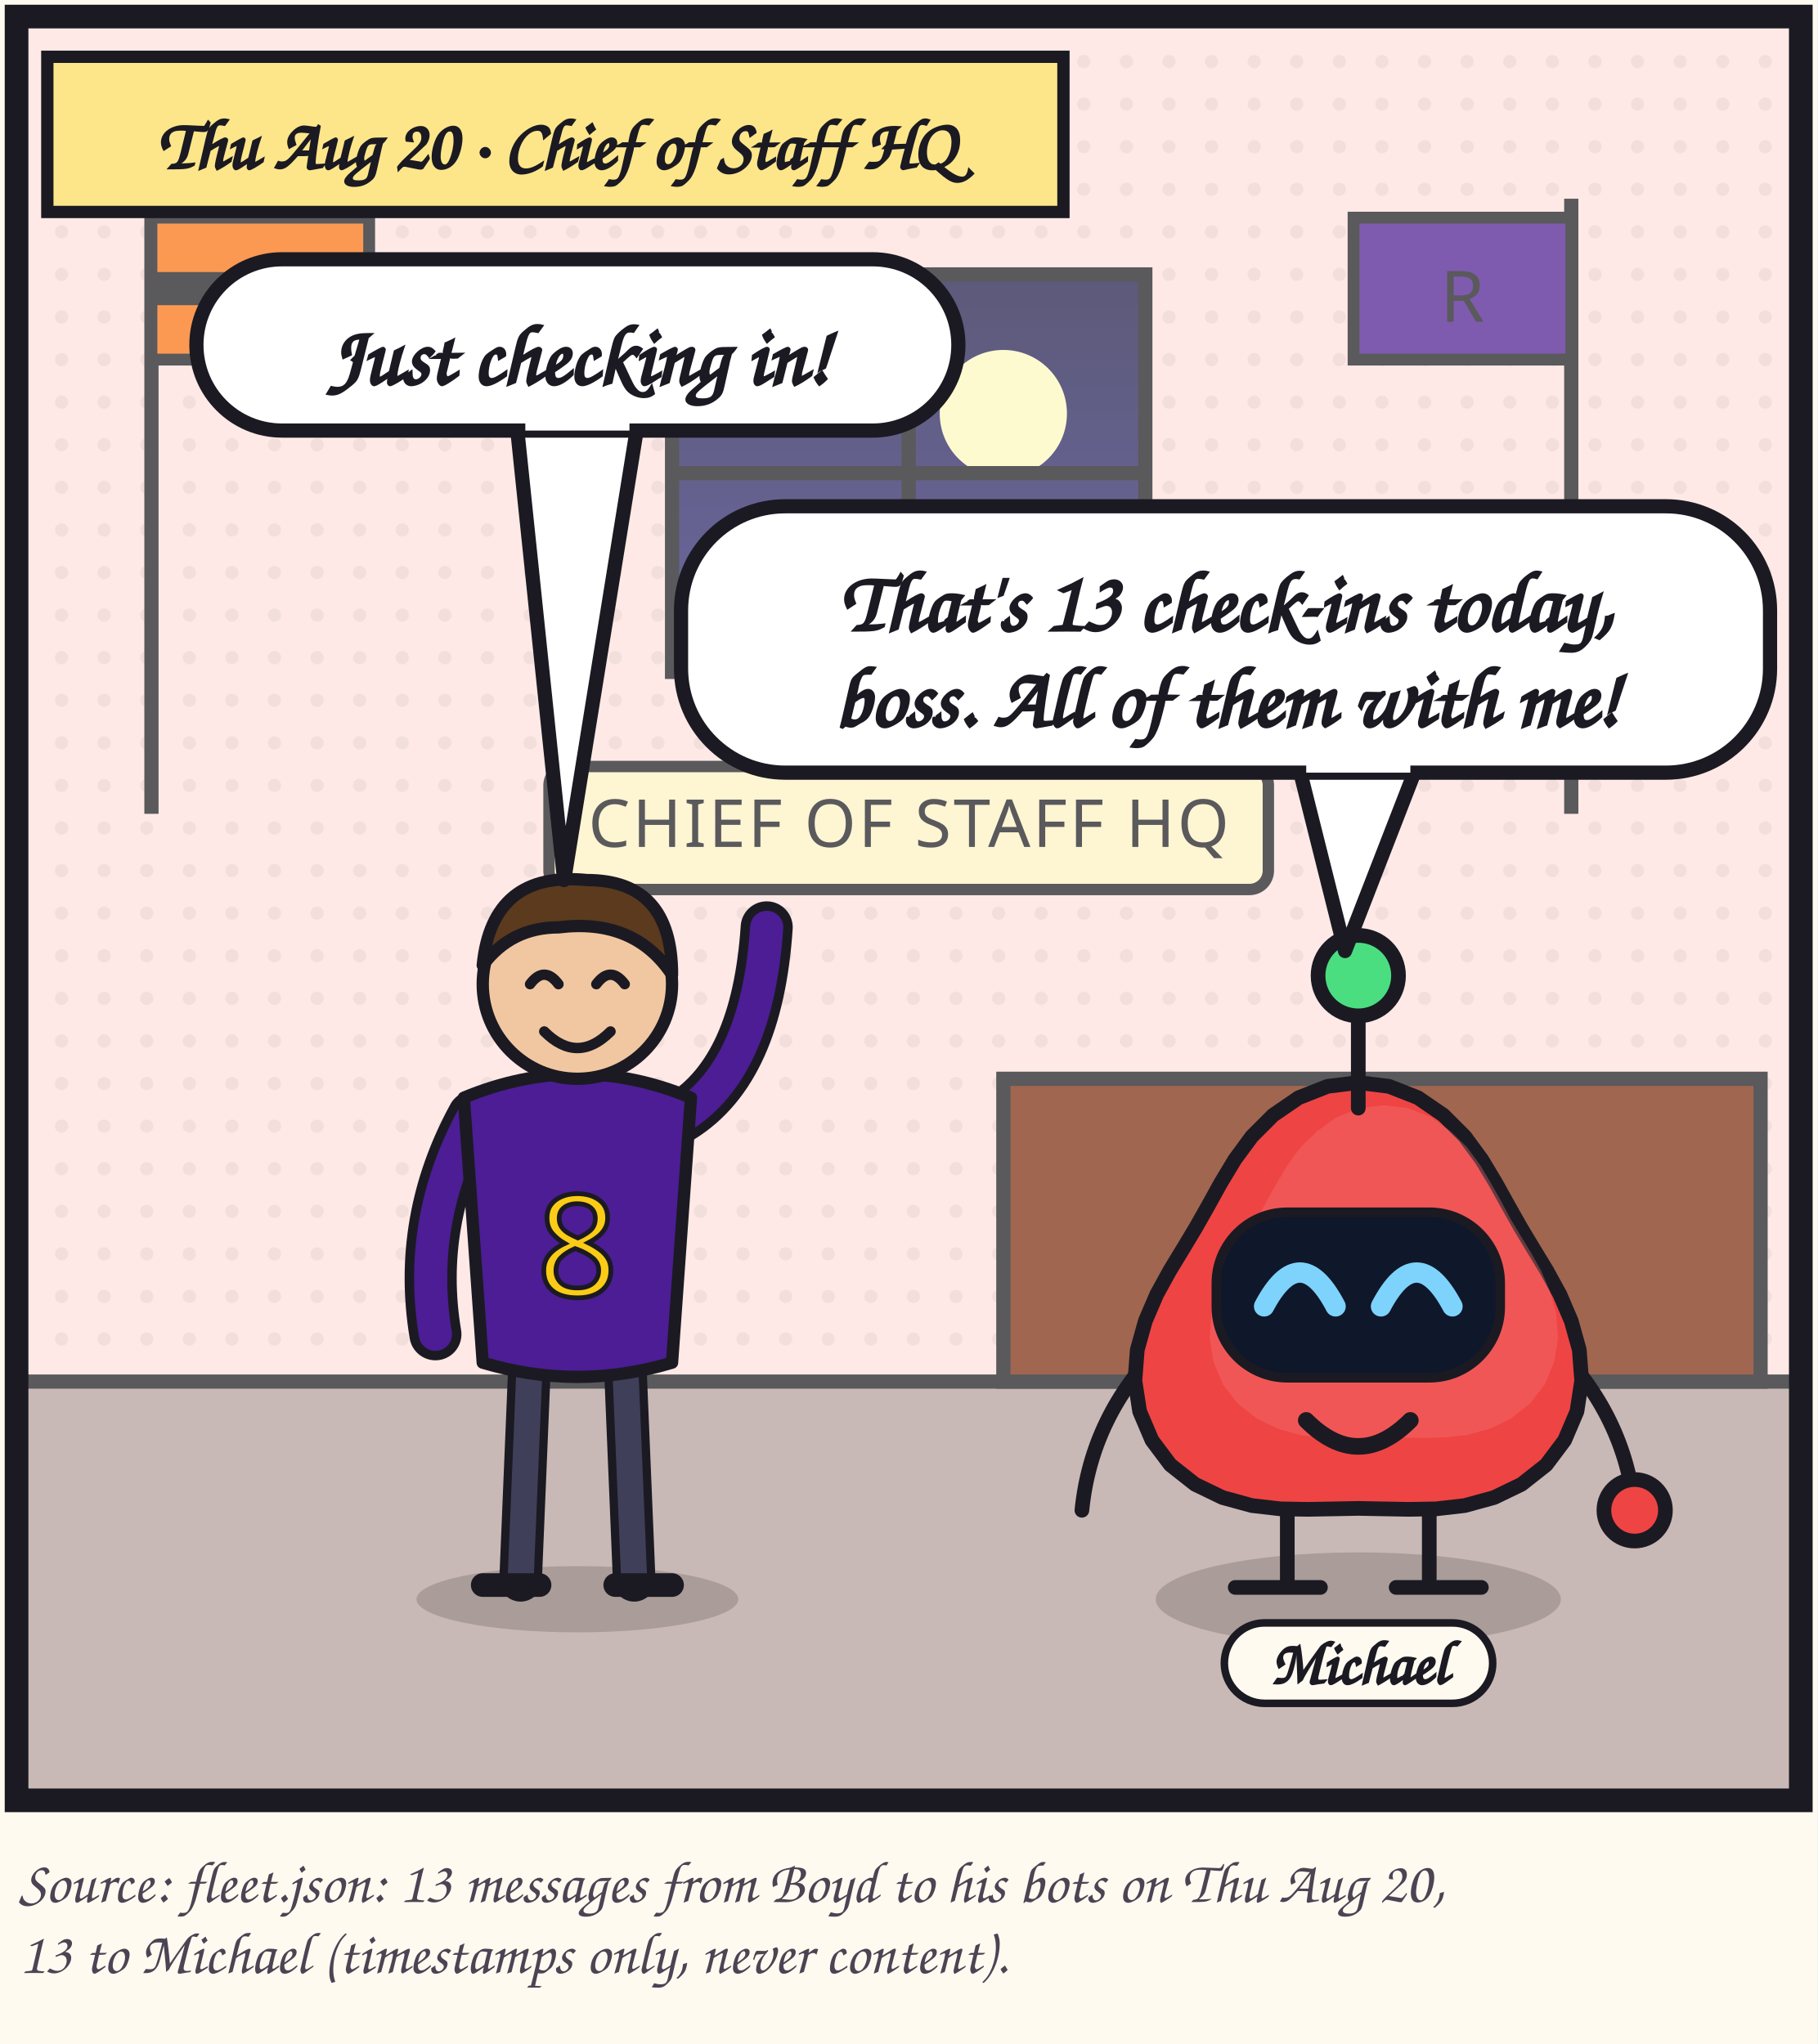
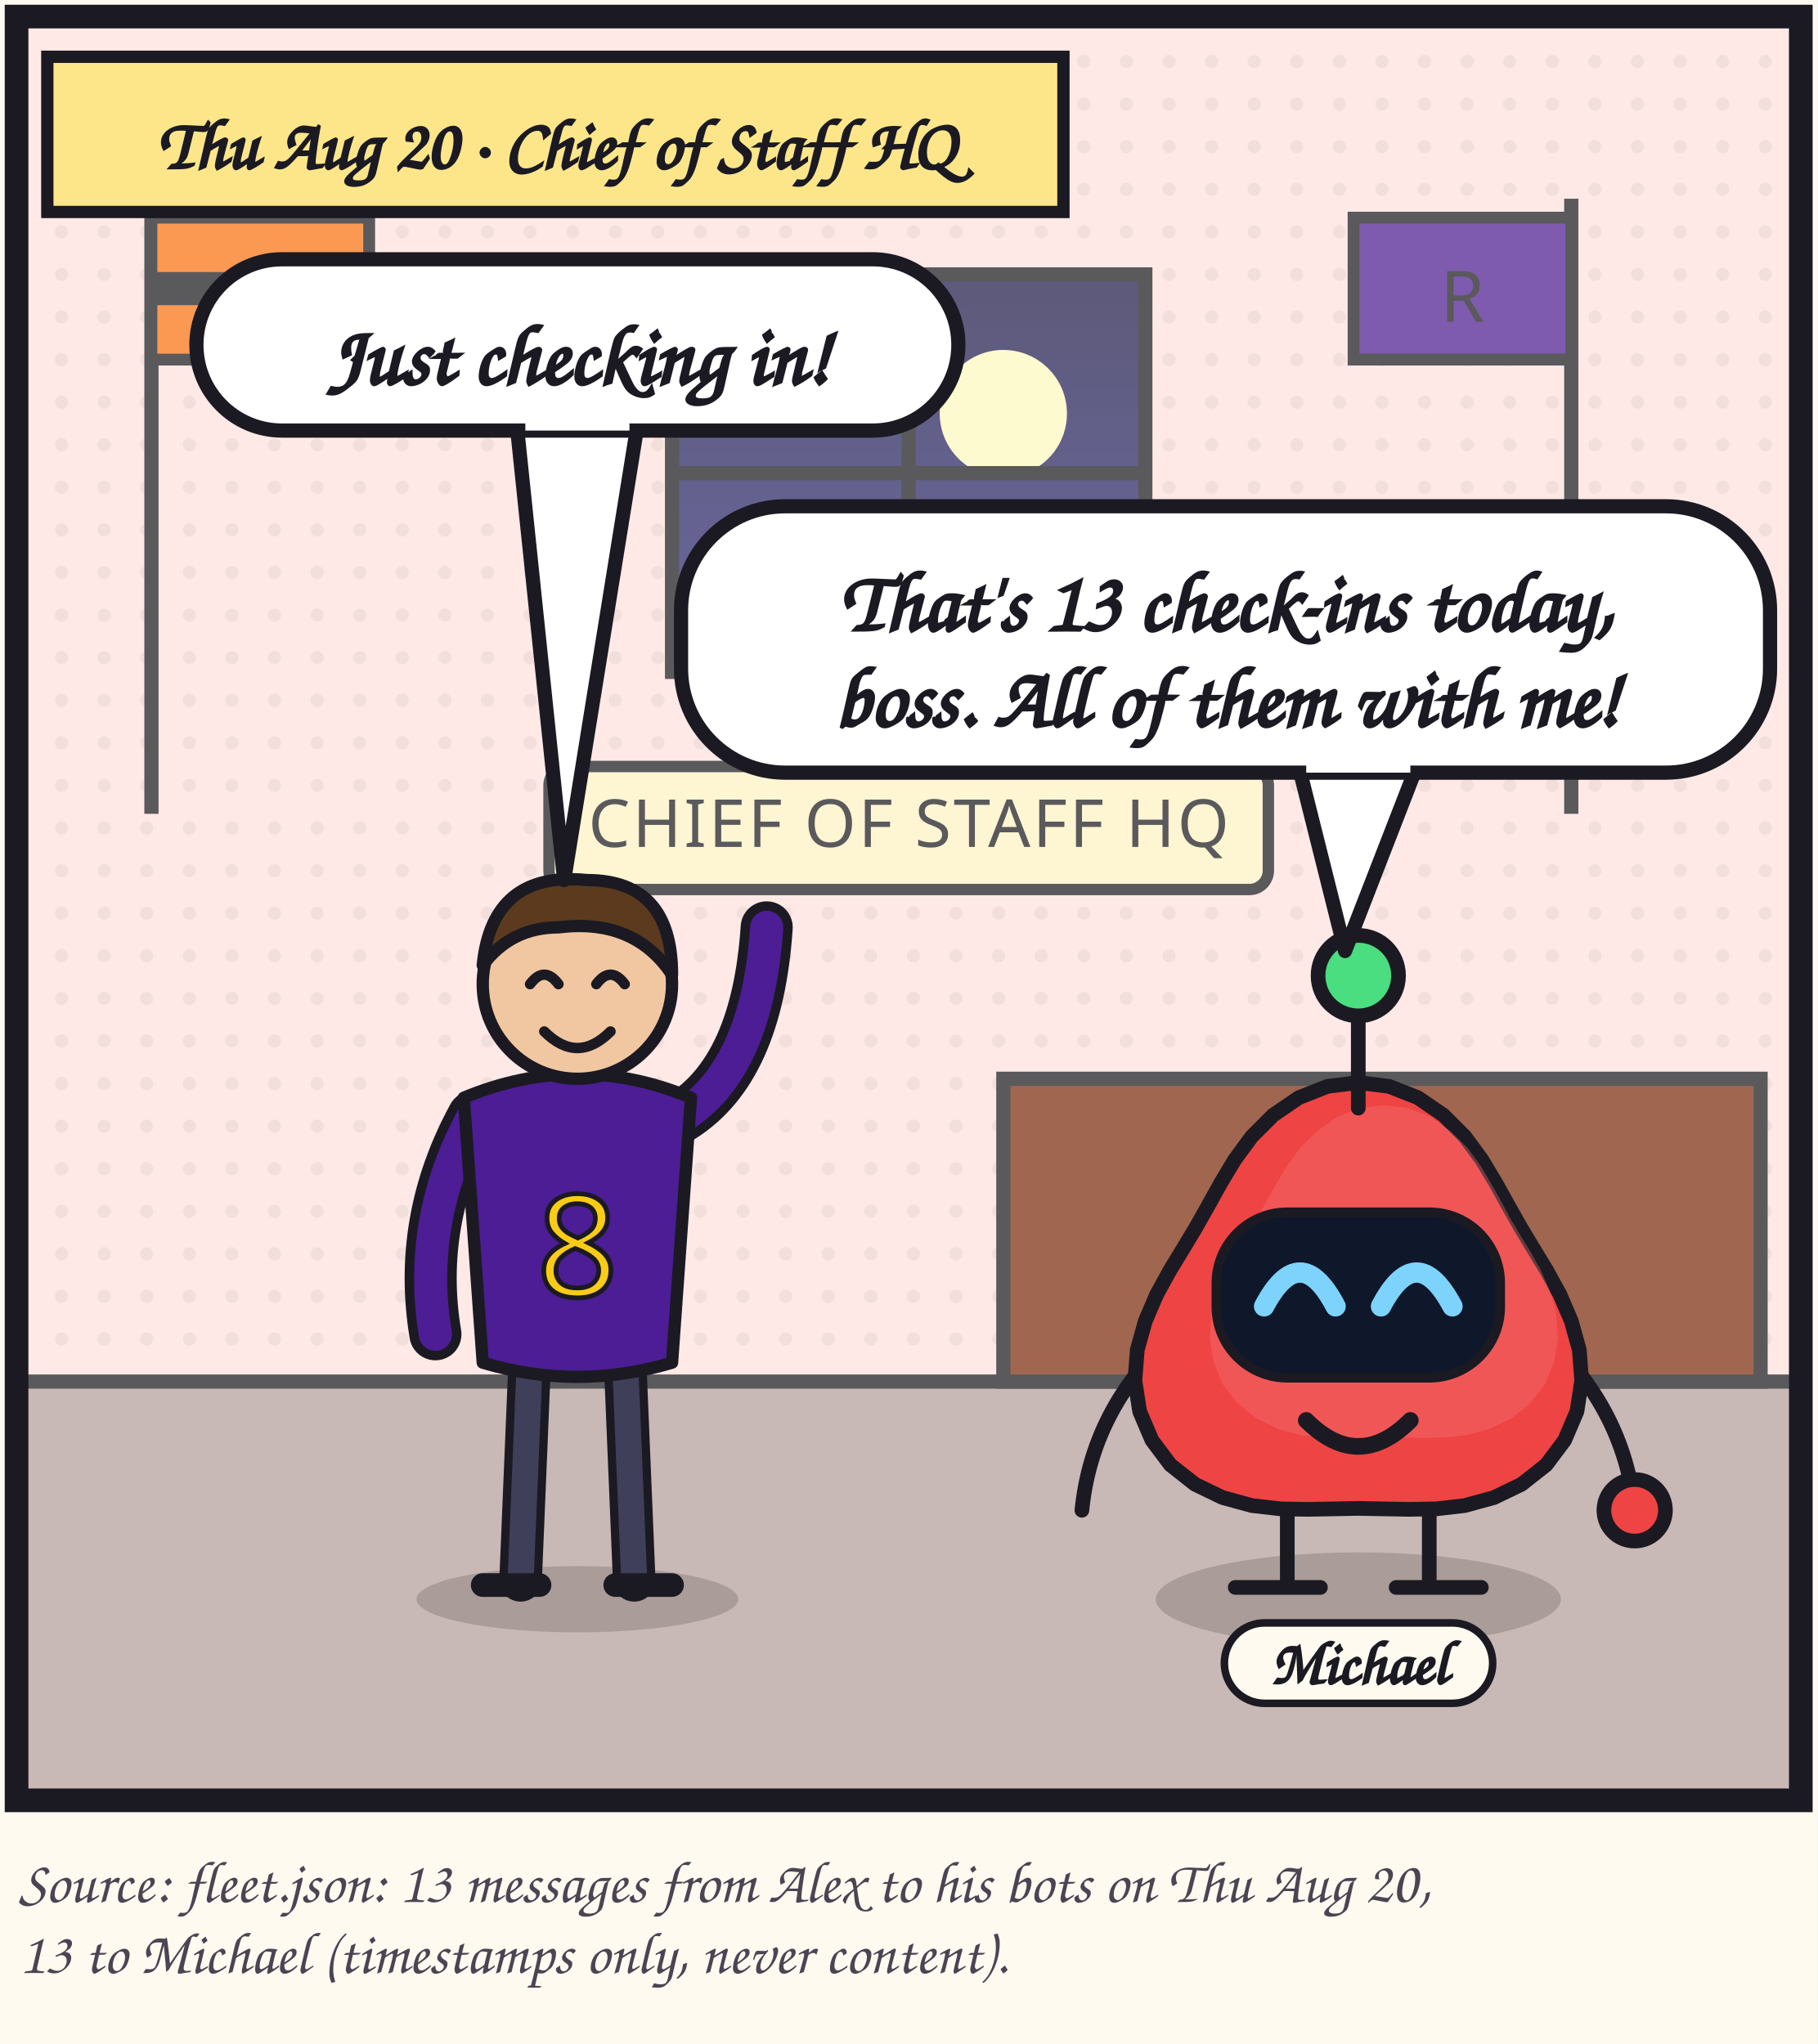
<svg xmlns="http://www.w3.org/2000/svg" width="384" height="432" viewBox="-2 -2 384 432">
  <style>
.bub{font-family:'Comic Neue','Comic Sans MS',cursive;font-weight:700;fill:#1b1a22}
.cap{font-family:'Comic Neue','Comic Sans MS',cursive;font-weight:700;fill:#1b1a22}
.tag{font-family:'Comic Neue',cursive;font-weight:700;font-size:13px;fill:#1b1a22}
.tiny{font-family:'Comic Neue',cursive;font-weight:700;font-size:9px;fill:#1b1a22}
.sign{font-family:'Bangers','Impact',sans-serif;letter-spacing:.5px;fill:#1b1a22}
.chalk{font-family:'Comic Neue',cursive;font-weight:700;fill:#f0fdf4}
.sfx{font-family:'Bangers','Impact',sans-serif;stroke:#1b1a22;stroke-width:2.2px;paint-order:stroke;letter-spacing:1px}
.zzz{font-family:'Bangers','Impact',sans-serif;fill:#6366f1;stroke:#1b1a22;stroke-width:1.4px;paint-order:stroke}
.title{font-family:'Bangers','Impact',sans-serif;letter-spacing:1.5px}
.src{font-family:'Comic Neue',cursive;font-size:12.5px;fill:#4b4453}
.srcb{font-family:'Comic Neue',cursive;font-weight:700;font-size:12.5px;fill:#1b1a22}
</style>
  <rect x="-2" y="-2" width="384" height="432" fill="#fffaf0" />
  <defs>
    <linearGradient id="skydaily-2026-08-20-solo2" x1="0" y1="0" x2="0" y2="1">
      <stop offset="0" stop-color="#1e1b4b" />
      <stop offset="1" stop-color="#312e81" />
    </linearGradient>
    <clipPath id="clipdaily-2026-08-20-solo2">
      <rect width="380" height="380" />
    </clipPath>
  </defs>
  <g clip-path="url(#clipdaily-2026-08-20-solo2)">
    <rect width="380" height="380" fill="#fee2e2" />
    <pattern id="dotsdaily-2026-08-20-solo2" width="9" height="9" patternUnits="userSpaceOnUse">
      <circle cx="2" cy="2" r="1.4" fill="rgba(0,0,0,.07)" />
    </pattern>
    <rect width="380" height="380" fill="url(#dotsdaily-2026-08-20-solo2)" />
    <rect y="290" width="380" height="90" fill="#b4a0a0" />
    <path d="M0,290 H380" stroke="#1b1a22" stroke-width="3" />
    <rect x="140" y="56" width="100" height="84" fill="url(#skydaily-2026-08-20-solo2)" stroke="#1b1a22" stroke-width="3" />
    <circle cx="210.0" cy="85.4" r="13.44" fill="#fef9c3" />
    <circle cx="160.0" cy="72.8" r="1.6" fill="#fff" />
    <circle cx="175.0" cy="106.4" r="1.6" fill="#fff" />
    <circle cx="190.0" cy="81.2" r="1.6" fill="#fff" />
    <circle cx="155.0" cy="119.0" r="1.6" fill="#fff" />
    <path d="M190.0,56 V140 M140,98.0 H240" stroke="#1b1a22" stroke-width="3" />
    <path d="M30,40 V170 M330,40 V170" stroke="#1b1a22" stroke-width="3" />
    <path d="M30,44 h46 v30 h-46z" fill="#f97316" stroke="#1b1a22" stroke-width="2.5" />
    <path d="M30,59 h46" stroke="#1b1a22" stroke-width="7" />
    <path d="M330,44 h-46 v30 h46z" fill="#4c1d95" stroke="#1b1a22" stroke-width="2.5" />
    <text x="307" y="66" text-anchor="middle" class="sign" font-size="15" fill="#facc15">R</text>
    <rect x="210" y="226" width="160" height="64" fill="#7c2d12" stroke="#1b1a22" stroke-width="3" />
    <g>
      <rect x="114" y="160" width="152" height="26" rx="4" fill="#fef3c7" stroke="#1b1a22" stroke-width="2.4" />
      <text x="190" y="177" text-anchor="middle" class="sign" font-size="14">CHIEF OF STAFF HQ</text>
    </g>
    <rect width="380" height="380" fill="#fffaf0" opacity=".28" />
    <g transform="translate(120,334) scale(1)">
      <ellipse cx="0" cy="2" rx="34" ry="7" fill="rgba(0,0,0,.16)" />
      <path d="M-10,-50 L-12,-2 M10,-50 L12,-2" stroke="#1b1a22" stroke-width="9" stroke-linejoin="round" stroke-linecap="round" />
      <path d="M-10,-50 L-12,-2 M10,-50 L12,-2" stroke="#3f3f5a" stroke-width="5.5" stroke-linecap="round" />
      <path d="M-20,-1 h12 M8,-1 h12" stroke="#1b1a22" stroke-width="5" stroke-linejoin="round" stroke-linecap="round" />
      <path d="M-22,-100 q-12,22 -8,46 M22,-100 q16,-10 18,-40" stroke="#1b1a22" stroke-width="11" stroke-linejoin="round" stroke-linecap="round" fill="none" />
      <path d="M-22,-100 q-12,22 -8,46 M22,-100 q16,-10 18,-40" stroke="#4c1d95" stroke-width="7" stroke-linecap="round" fill="none" />
      <path d="M-24,-104 Q0,-114 24,-104 L20,-48 Q0,-42 -20,-48Z" fill="#4c1d95" stroke="#1b1a22" stroke-width="2.6" stroke-linejoin="round" stroke-linecap="round" />
      <text x="0" y="-62" text-anchor="middle" font-family="Bangers" font-size="30" fill="#facc15" stroke="#1b1a22" stroke-width="1">8</text>
      <circle cx="0" cy="-128" r="20" fill="#f1c7a1" stroke="#1b1a22" stroke-width="2.6" stroke-linejoin="round" stroke-linecap="round" />
      <path d="M-20,-132 Q-18,-152 2,-150 Q20,-150 20,-130 Q12,-142 -4,-140 Q-14,-140 -20,-132Z" fill="#5b3a1e" stroke="#1b1a22" stroke-width="2.6" stroke-linejoin="round" stroke-linecap="round" />
      <path d="M-10,-128 q3,-4 6,0 M4,-128 q3,-4 6,0" stroke="#1b1a22" stroke-width="2.2" stroke-linejoin="round" stroke-linecap="round" fill="none" />
      <path d="M-7,-118 Q0,-111 7,-118" stroke="#1b1a22" stroke-width="2.2" stroke-linejoin="round" stroke-linecap="round" fill="none" />
    </g>
    <g transform="translate(285,334) scale(-1,1)">
      <ellipse cx="0" cy="2" rx="42.8" ry="9.9" fill="rgba(0,0,0,.16)" />
      <path d="M-15,-21.8 V-1 M15,-21.8 V-1" stroke="#1b1a22" stroke-width="3.1" stroke-linejoin="round" stroke-linecap="round" fill="none" />
      <path d="M-26,-0.5 H-8 M8,-0.5 H26" stroke="#1b1a22" stroke-width="3.1" stroke-linejoin="round" stroke-linecap="round" fill="none" />
      <path d="M-41.4,-51.8 q-15,15 -17,35 M41.4,-51.8 q15,15 17,35" stroke="#1b1a22" stroke-width="3.1" stroke-linejoin="round" stroke-linecap="round" fill="none" />
      <circle cx="-58.4" cy="-16.8" r="6.5" fill="#ef4444" stroke="#1b1a22" stroke-width="3.1" stroke-linejoin="round" stroke-linecap="round" />
      <g transform="translate(0,-56.8)">
        <path d="M45,0 L46.7,6.1 L47.2,12.6 L46.2,19.1 L43.6,25.2 L39.7,30.4 L34.5,34.5 L28.7,37.3 L22.5,39 L16.4,39.7 L10.7,39.8 L5.2,39.7 L0,39.6 L-5.2,39.7 L-10.7,39.8 L-16.4,39.7 L-22.5,39 L-28.7,37.3 L-34.5,34.5 L-39.7,30.4 L-43.6,25.2 L-46.2,19.1 L-47.2,12.6 L-46.7,6.1 L-45,0 L-42.6,-5.6 L-39.8,-10.7 L-37,-15.3 L-34.3,-19.8 L-31.7,-24.4 L-29.1,-29.1 L-26.1,-34.1 L-22.5,-39 L-18,-43.5 L-12.6,-47.2 L-6.5,-49.6 L-0,-50.4 L6.5,-49.6 L12.6,-47.2 L18,-43.5 L22.5,-39 L26.1,-34.1 L29.1,-29.1 L31.7,-24.4 L34.3,-19.8 L37,-15.3 L39.8,-10.7 L42.6,-5.6Z" fill="#ef4444" stroke="#1b1a22" stroke-width="3.1" stroke-linejoin="round" stroke-linecap="round" />
        <path d="M35.1,0 L36.4,4.8 L36.8,9.9 L36,14.9 L34,19.7 L30.9,23.7 L26.9,26.9 L22.3,29.1 L17.6,30.4 L12.8,30.9 L8.3,31 L4.1,30.9 L0,30.9 L-4.1,30.9 L-8.3,31 L-12.8,30.9 L-17.5,30.4 L-22.3,29.1 L-26.9,26.9 L-30.9,23.7 L-34,19.7 L-36,14.9 L-36.8,9.9 L-36.4,4.8 L-35.1,0 L-33.2,-4.4 L-31,-8.3 L-28.8,-11.9 L-26.7,-15.4 L-24.8,-19 L-22.7,-22.7 L-20.4,-26.6 L-17.6,-30.4 L-14,-33.9 L-9.9,-36.8 L-5.1,-38.7 L-0,-39.3 L5.1,-38.7 L9.9,-36.8 L14,-33.9 L17.6,-30.4 L20.4,-26.6 L22.7,-22.7 L24.8,-19 L26.7,-15.4 L28.8,-11.9 L31,-8.3 L33.2,-4.4Z" fill="#f37878" opacity=".35" transform="translate(-5.4,-6.3)" />
        <path d="M0,-45 V-67.5" stroke="#1b1a22" stroke-width="3.1" stroke-linejoin="round" stroke-linecap="round" />
        <circle cx="0" cy="-73" r="8.5" fill="#4ade80" stroke="#1b1a22" stroke-width="3.1" stroke-linejoin="round" stroke-linecap="round" />
        <rect x="-30" y="-23" width="60" height="35" rx="15" fill="#0f172a" stroke="#1b1a22" stroke-width="2" />
        <g transform="translate(0,-6)">
          <path d="M-19.9,2.9 Q-12.3,-11.4 -4.8,2.9" fill="none" stroke="#7dd3fc" stroke-width="4.3" stroke-linecap="round" />
          <path d="M4.8,2.9 Q12.3,-11.4 19.9,2.9" fill="none" stroke="#7dd3fc" stroke-width="4.3" stroke-linecap="round" />
        </g>
        <path d="M-11,21 Q0,32 11,21" fill="none" stroke="#1b1a22" stroke-width="3.5" stroke-linecap="round" />
      </g>
    </g>
    <g>
      <rect x="256.7" y="341" width="56.7" height="17" rx="8.5" fill="#fffaf0" stroke="#1b1a22" stroke-width="1.6" />
      <text x="285" y="354" text-anchor="middle" class="tag">Michael</text>
    </g>
    <rect x="8" y="10" width="214.7" height="32.8" fill="#fde68a" stroke="#1b1a22" stroke-width="2.6" />
    <text x="115.3" y="33.8" text-anchor="middle" class="cap" font-size="15">Thu Aug 20 · Chief of Staff HQ</text>
    <path d="M107,86 L117.2,184 L133,86" fill="#ffffff" stroke="#1b1a22" stroke-width="3" stroke-linejoin="round" />
    <rect x="39.5" y="52.8" width="161" height="36.2" rx="18.1" fill="#ffffff" stroke="#1b1a22" stroke-width="3" />
    <path d="M109,87 H131" stroke="#ffffff" stroke-width="4" />
    <text x="120" y="79.4" text-anchor="middle" class="bub" font-size="18">Just checking in!</text>
    <path d="M272,158.3 L282.2,199 L298,158.3" fill="#ffffff" stroke="#1b1a22" stroke-width="3" stroke-linejoin="round" />
    <rect x="141.9" y="105" width="230.1" height="56.3" rx="22" fill="#ffffff" stroke="#1b1a22" stroke-width="3" />
    <path d="M274,159.3 H296" stroke="#ffffff" stroke-width="4" />
    <text x="256.9" y="131.5" text-anchor="middle" class="bub" font-size="18">That's 13 check-ins today,</text>
    <text x="256.9" y="151.7" text-anchor="middle" class="bub" font-size="18">boss. All of them with me!</text>
  </g>
  <rect x="1.5" y="1.5" width="377" height="377" fill="none" stroke="#1b1a22" stroke-width="5" />
-   <text x="2" y="400" class="src">Source: fleet.json: 13 messages from Boyd to his bots on Thu Aug 20,</text>
+   <text x="2" y="400" class="src">Source: fleet.json: 13 messages from Alex to his bots on Thu Aug 20,</text>
  <text x="2" y="415" class="src">13 to Michael (timestamps only, never content).</text>
</svg>
